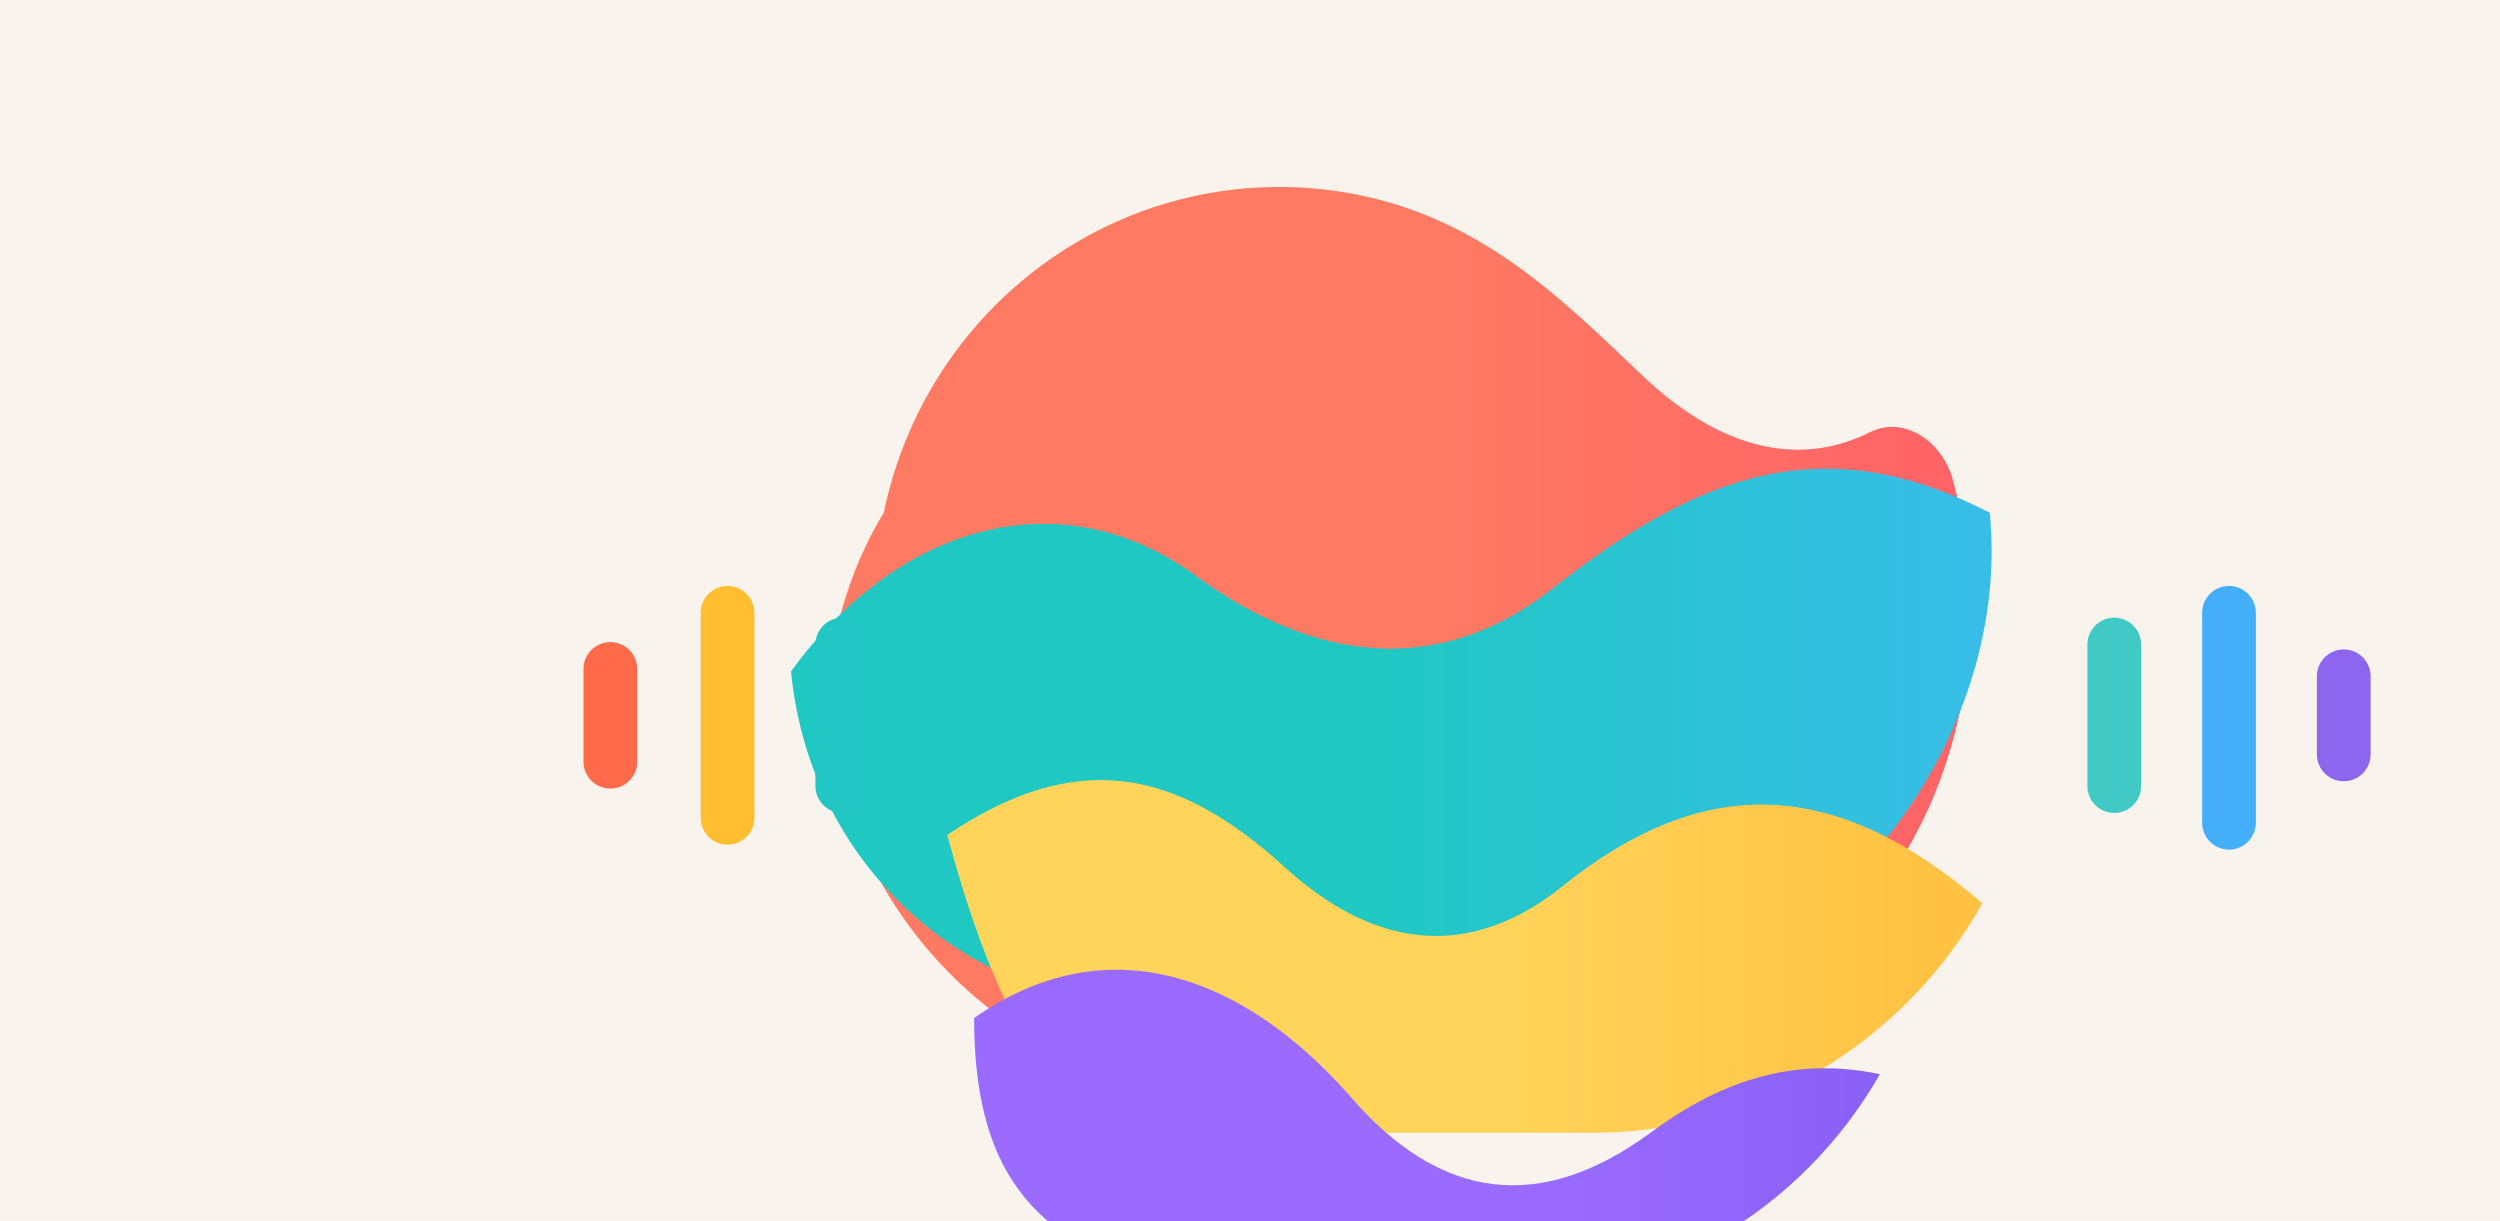
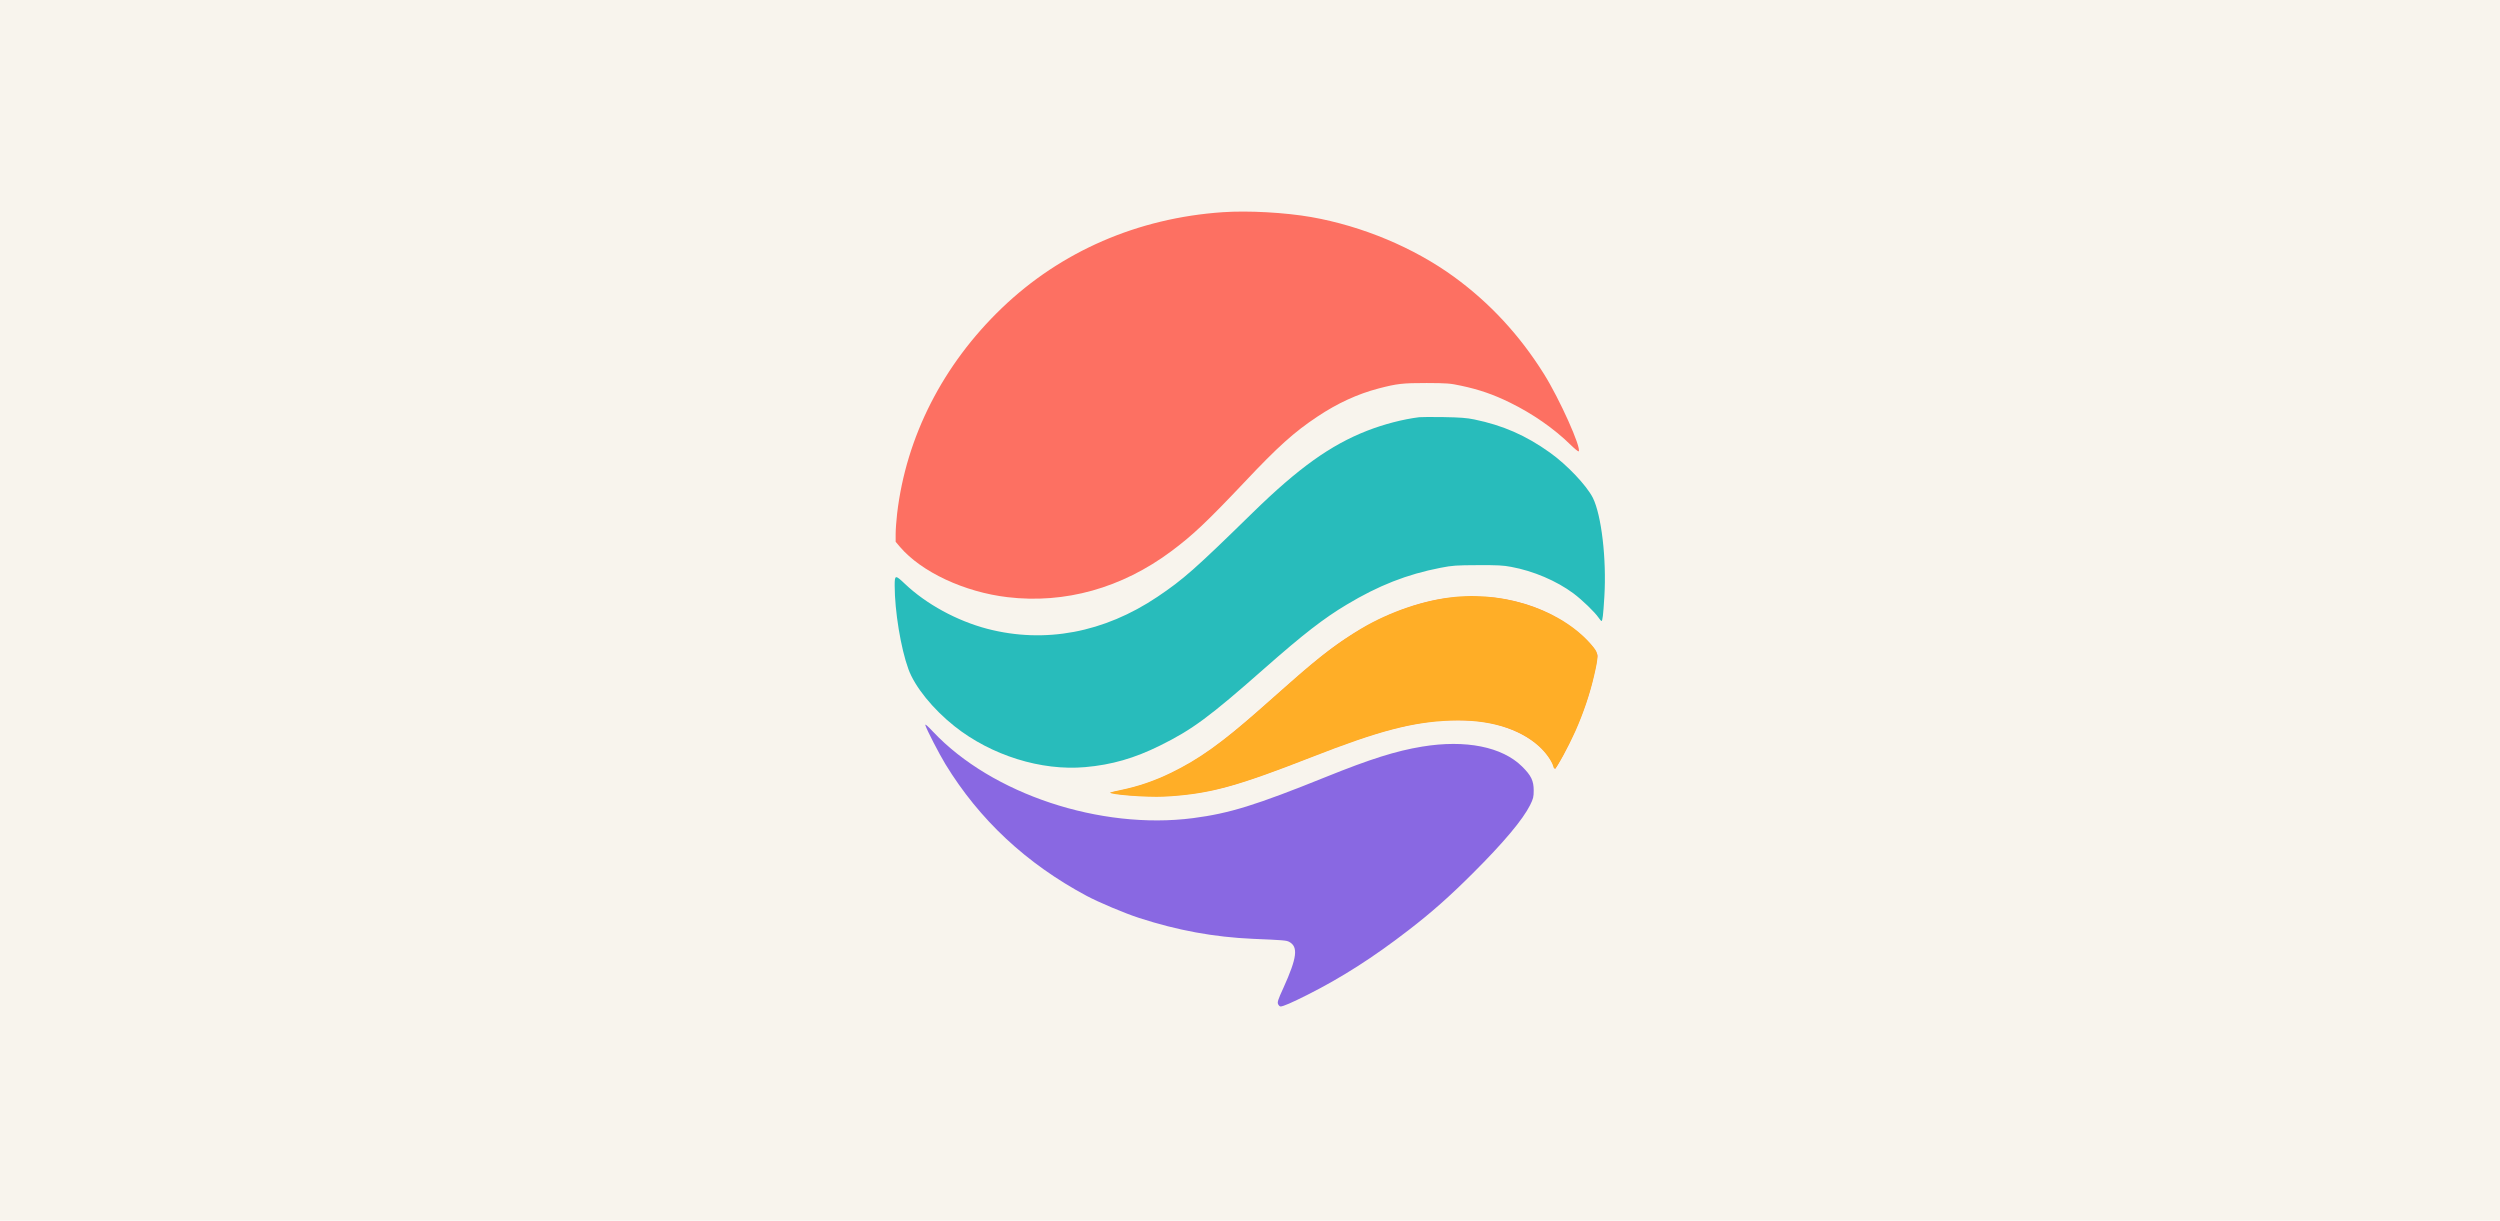
<svg xmlns="http://www.w3.org/2000/svg" width="1024" height="500" viewBox="0 0 1024 500">
  <defs>
-     <linearGradient id="murmurA" x1="334" x2="690" y1="170" y2="170" gradientUnits="userSpaceOnUse">
-       <stop offset="0" stop-color="#FF7A63" />
-       <stop offset="1" stop-color="#FF536A" />
+     <linearGradient id="murmurCoral" x1="262" x2="762" y1="120" y2="260" gradientUnits="userSpaceOnUse">
+       <stop offset="0" stop-color="#FC6C5D" />
+       <stop offset="1" stop-color="#FD7062" />
    </linearGradient>
-     <linearGradient id="murmurB" x1="300" x2="724" y1="235" y2="235" gradientUnits="userSpaceOnUse">
-       <stop offset="0" stop-color="#1FC8C2" />
-       <stop offset="1" stop-color="#48B6FF" />
+     <linearGradient id="murmurTeal" x1="262" x2="992" y1="500" y2="580" gradientUnits="userSpaceOnUse">
+       <stop offset="0" stop-color="#24BBB9" />
+       <stop offset="1" stop-color="#28BCBB" />
    </linearGradient>
-     <linearGradient id="murmurC" x1="350" x2="712" y1="295" y2="295" gradientUnits="userSpaceOnUse">
-       <stop offset="0" stop-color="#FFD45A" />
-       <stop offset="1" stop-color="#FFB22E" />
+     <linearGradient id="murmurAmber" x1="480" x2="980" y1="700" y2="800" gradientUnits="userSpaceOnUse">
+       <stop offset="0" stop-color="#FCAB20" />
+       <stop offset="1" stop-color="#FFAE27" />
    </linearGradient>
-     <linearGradient id="murmurD" x1="372" x2="682" y1="354" y2="354" gradientUnits="userSpaceOnUse">
-       <stop offset="0" stop-color="#9B6BFF" />
-       <stop offset="1" stop-color="#7454E8" />
+     <linearGradient id="murmurViolet" x1="300" x2="930" y1="950" y2="860" gradientUnits="userSpaceOnUse">
+       <stop offset="0" stop-color="#8464DB" />
+       <stop offset="1" stop-color="#8968E2" />
    </linearGradient>
  </defs>
  <rect width="1024" height="500" fill="#F8F4ED" />
-   <g transform="translate(256 54)">
-     <path d="M106 156c17-82 91-139 174-133 65 5 102 44 138 78 30 28 62 37 92 22 14-7 30 4 34 20 12 44 9 91-10 134-33 72-106 118-188 118H253c-83 0-154-61-168-144-6-37 8-74 21-95z" fill="url(#murmurA)" />
-     <path d="M68 221c46-63 113-78 166-39 48 35 99 42 146 5 60-47 111-66 179-31 8 81-47 171-143 204H224c-81 0-148-57-156-139z" fill="url(#murmurB)" />
-     <path d="M132 288c52-35 93-28 138 13 35 32 74 40 114 8 61-49 115-42 172 7-32 57-92 94-160 94H219c-42 0-68-51-87-122z" fill="url(#murmurC)" />
-     <path d="M143 363c54-38 110-18 154 32 37 43 78 48 123 15 31-23 61-31 94-24-32 56-92 92-160 92h-89l-60 60c-15 15-41 3-38-18l11-70c-23-17-35-43-35-87z" fill="url(#murmurD)" />
-     <g fill="none" stroke-linecap="round" stroke-width="22">
-       <path d="M-6 220v38" stroke="#FF6B4A" />
-       <path d="M42 197v84" stroke="#FFBE30" />
-       <path d="M89 210v58" stroke="#22C6C5" />
-       <path d="M610 210v58" stroke="#40C9C5" />
-       <path d="M657 197v86" stroke="#44AEF9" />
-       <path d="M704 223v32" stroke="#8C66EE" />
+   <g transform="translate(262 0) scale(.3987)">
+     <g transform="translate(0 1254) scale(.1 -.1)">
+       <path d="M5990 10360c-873-60-1661-402-2267-983-607-582-985-1323-1078-2114-8-71-15-164-15-209v-80l44-52c220-258 663-465 1106-517 589-70 1174 94 1679 470 222 165 365 300 756 713 341 362 511 515 748 672 205 137 414 233 628 289 192 50 247 56 494 56 211-1 240-3 356-28 183-39 329-89 500-173 233-114 454-268 621-432 43-42 81-73 85-69 31 32-196 539-358 797-250 399-556 729-924 997-412 299-939 520-1465 613-270 47-647 68-910 50zM8290 6394c-291-39-621-161-905-333-264-160-395-264-918-728-474-422-709-593-1012-739-185-89-336-139-560-185l-60-13 80-13c140-23 489-28 655-9 387 43 615 111 1395 416 533 208 849 299 1190 341 139 17 378 14 510-6 336-51 611-215 713-427l28-57 31 52c144 243 278 562 343 817 31 124 60 262 60 291 0 53-113 182-250 283-223 166-477 268-771 311-131 19-384 18-529-1z" fill="url(#murmurCoral)" />
+       <path d="M8010 8254c-169-21-364-72-536-139-376-147-706-383-1174-840-597-584-714-687-980-866-549-369-1158-483-1749-329-311 82-626 253-846 462-99 94-105 93-105-17 0-261 63-646 141-859 66-182 252-411 475-588 377-299 890-459 1341-419 272 24 506 91 768 221 332 164 508 294 1076 795 395 348 606 512 842 653 328 197 620 312 966 379 123 24 160 26 381 27 200 1 264-2 345-18 227-42 464-143 638-272 91-68 219-192 258-249 13-19 27-35 30-35 11 0 18 55 30 253 23 386-30 836-119 1014-65 127-265 338-440 463-249 178-483 280-778 341-77 16-147 21-314 24-118 2-231 1-250-1z" fill="url(#murmurTeal)" />
+       <path d="M8375 6408c-313-31-667-151-961-325-228-136-432-290-725-550-87-76-233-205-325-287-384-339-620-507-909-647-164-80-338-139-499-172-64-13-118-26-121-29-20-20 384-52 545-43 462 25 730 96 1520 405 698 273 1036 362 1435 377 383 14 700-79 904-264 69-62 135-155 146-204 4-17 12-28 18-26 19 6 141 231 211 387 82 185 148 381 192 570 45 194 45 225-4 287-290 364-873 577-1427 521z" fill="url(#murmurAmber)" />
+       <path d="M2935 5090c13-45 141-293 206-400 349-572 832-1022 1450-1353 125-67 396-181 539-227 397-129 770-197 1170-215 313-13 343-16 371-30 97-51 84-161-57-473-57-124-64-148-55-168 6-13 17-24 25-24 26 0 114 38 275 119 352 177 679 386 1040 665 234 180 422 346 662 586 314 313 512 549 587 699 32 65 37 83 37 150 0 100-26 154-119 246-205 203-580 278-1026 205-268-44-532-127-990-312-719-290-989-374-1365-423-952-123-2066 247-2670 887-59 63-85 85-80 68z" fill="url(#murmurViolet)" />
    </g>
  </g>
</svg>
